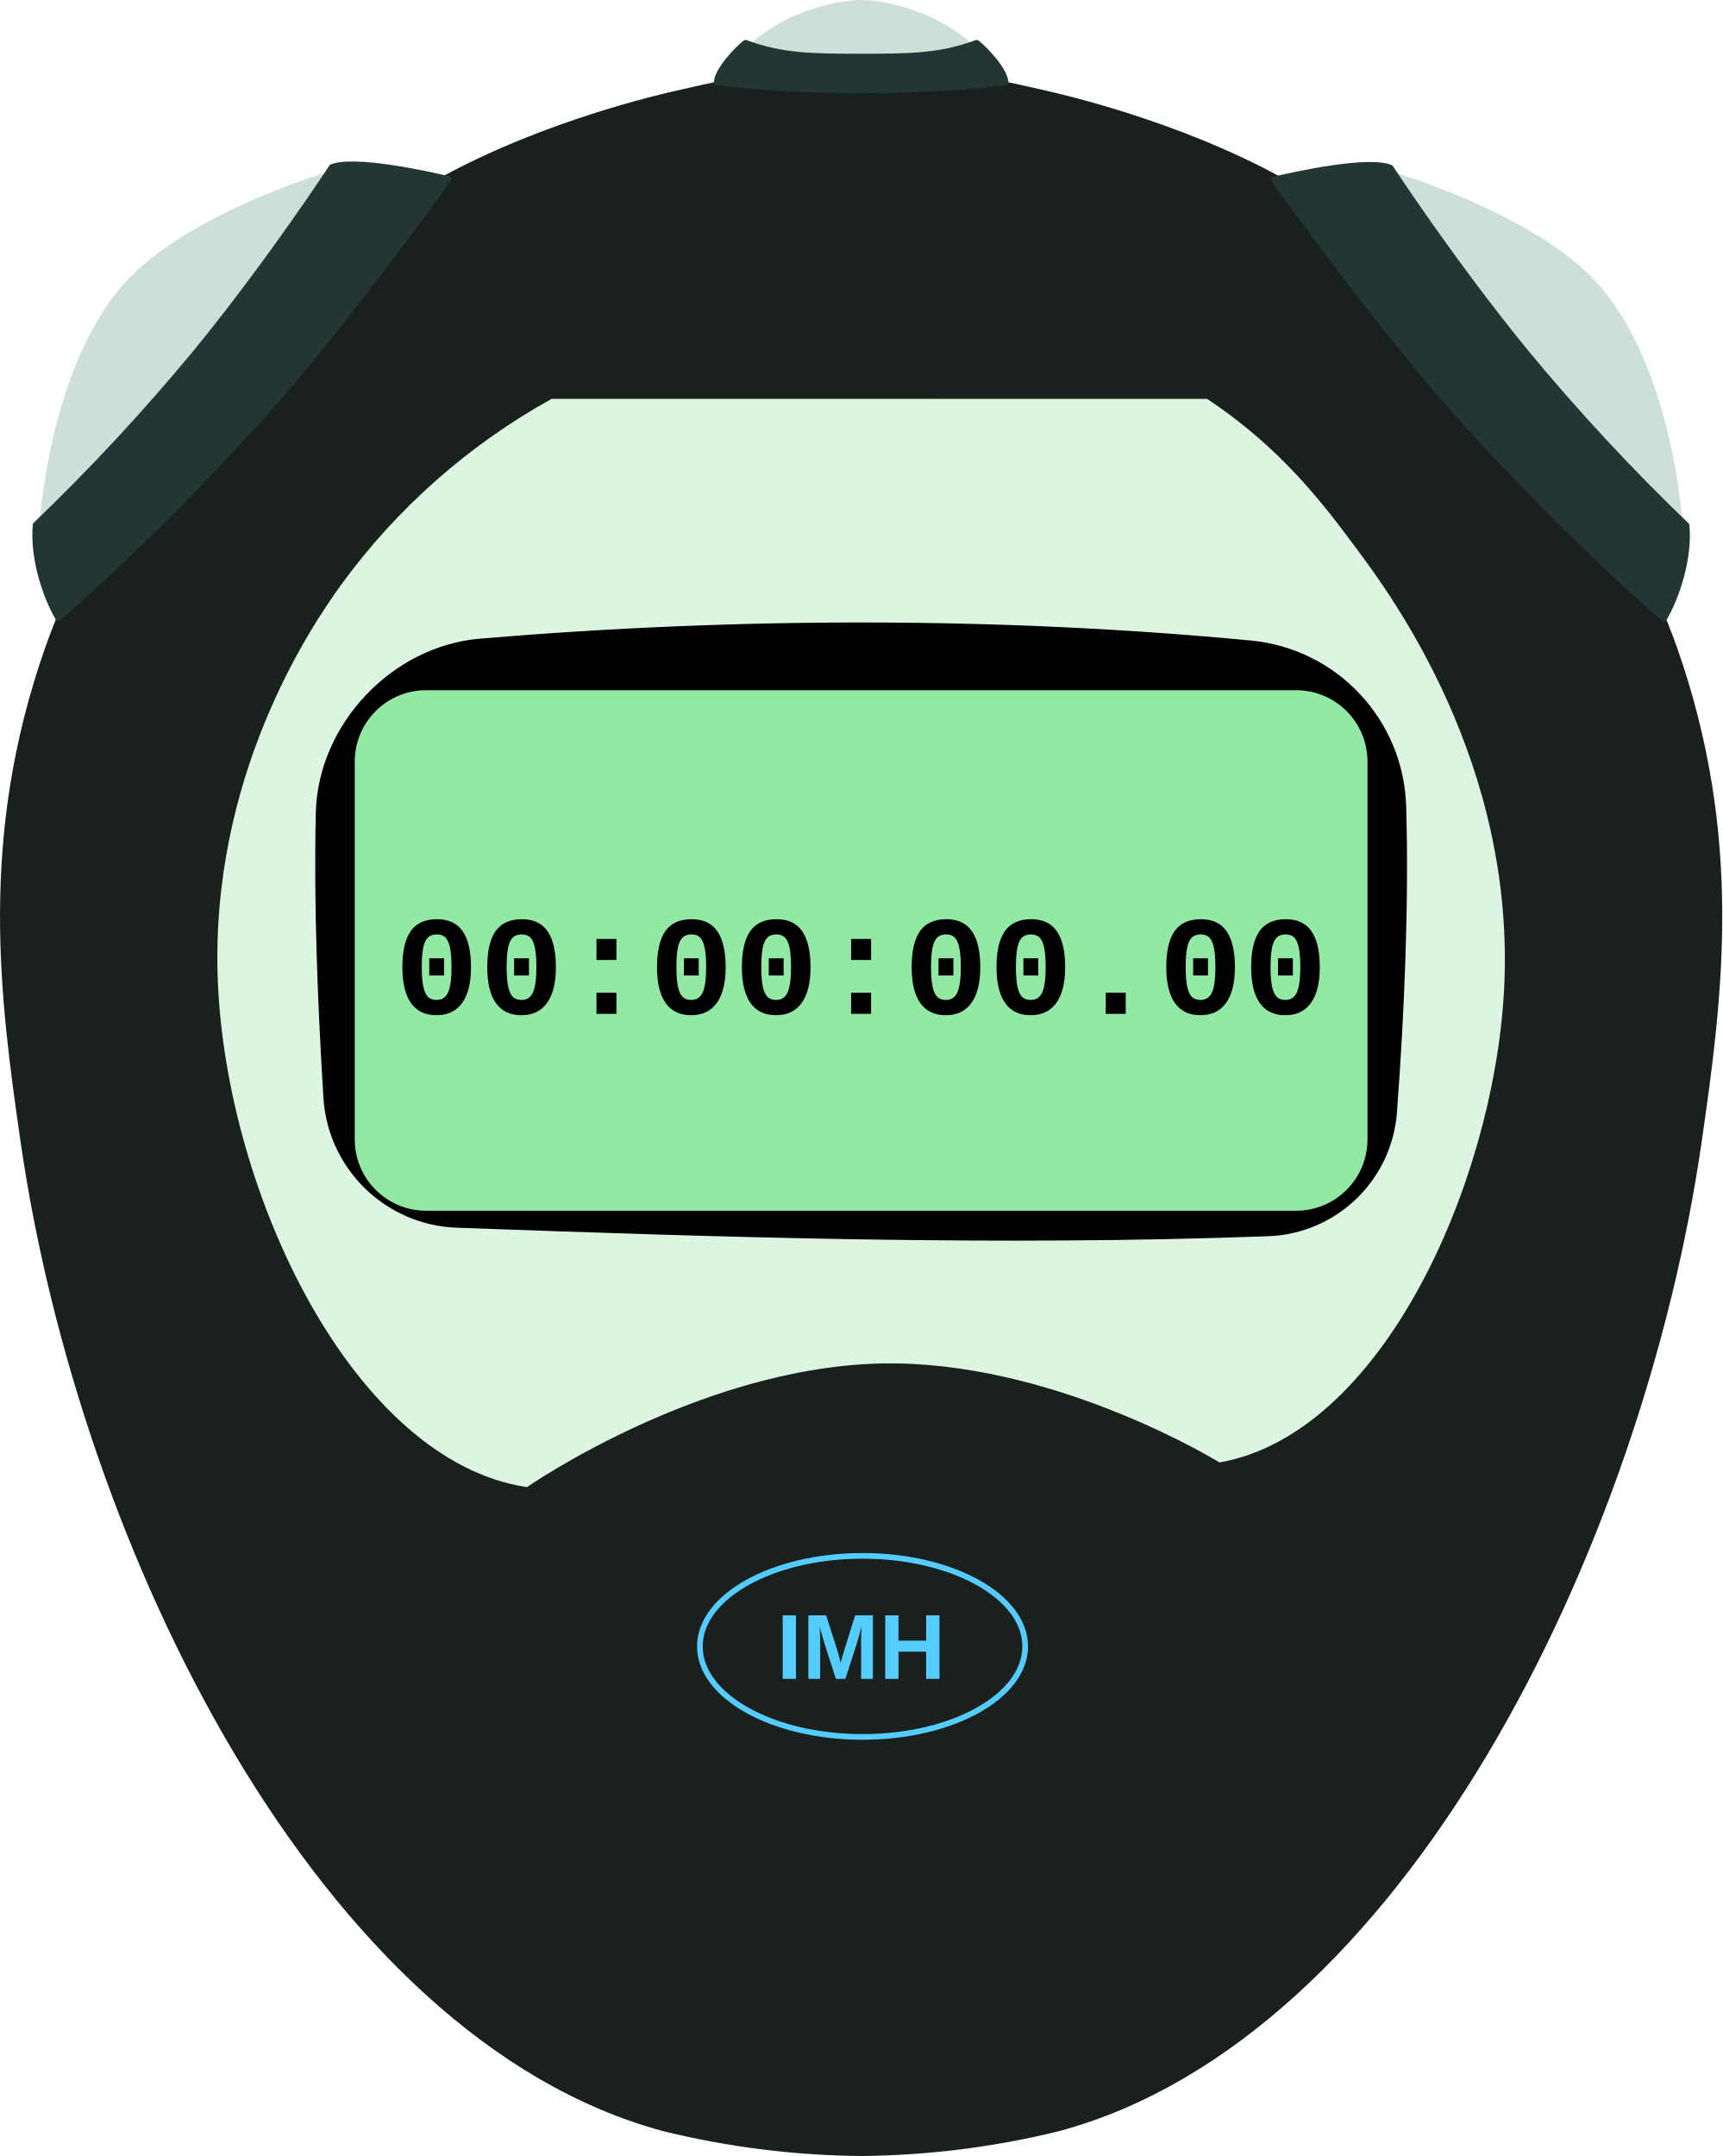
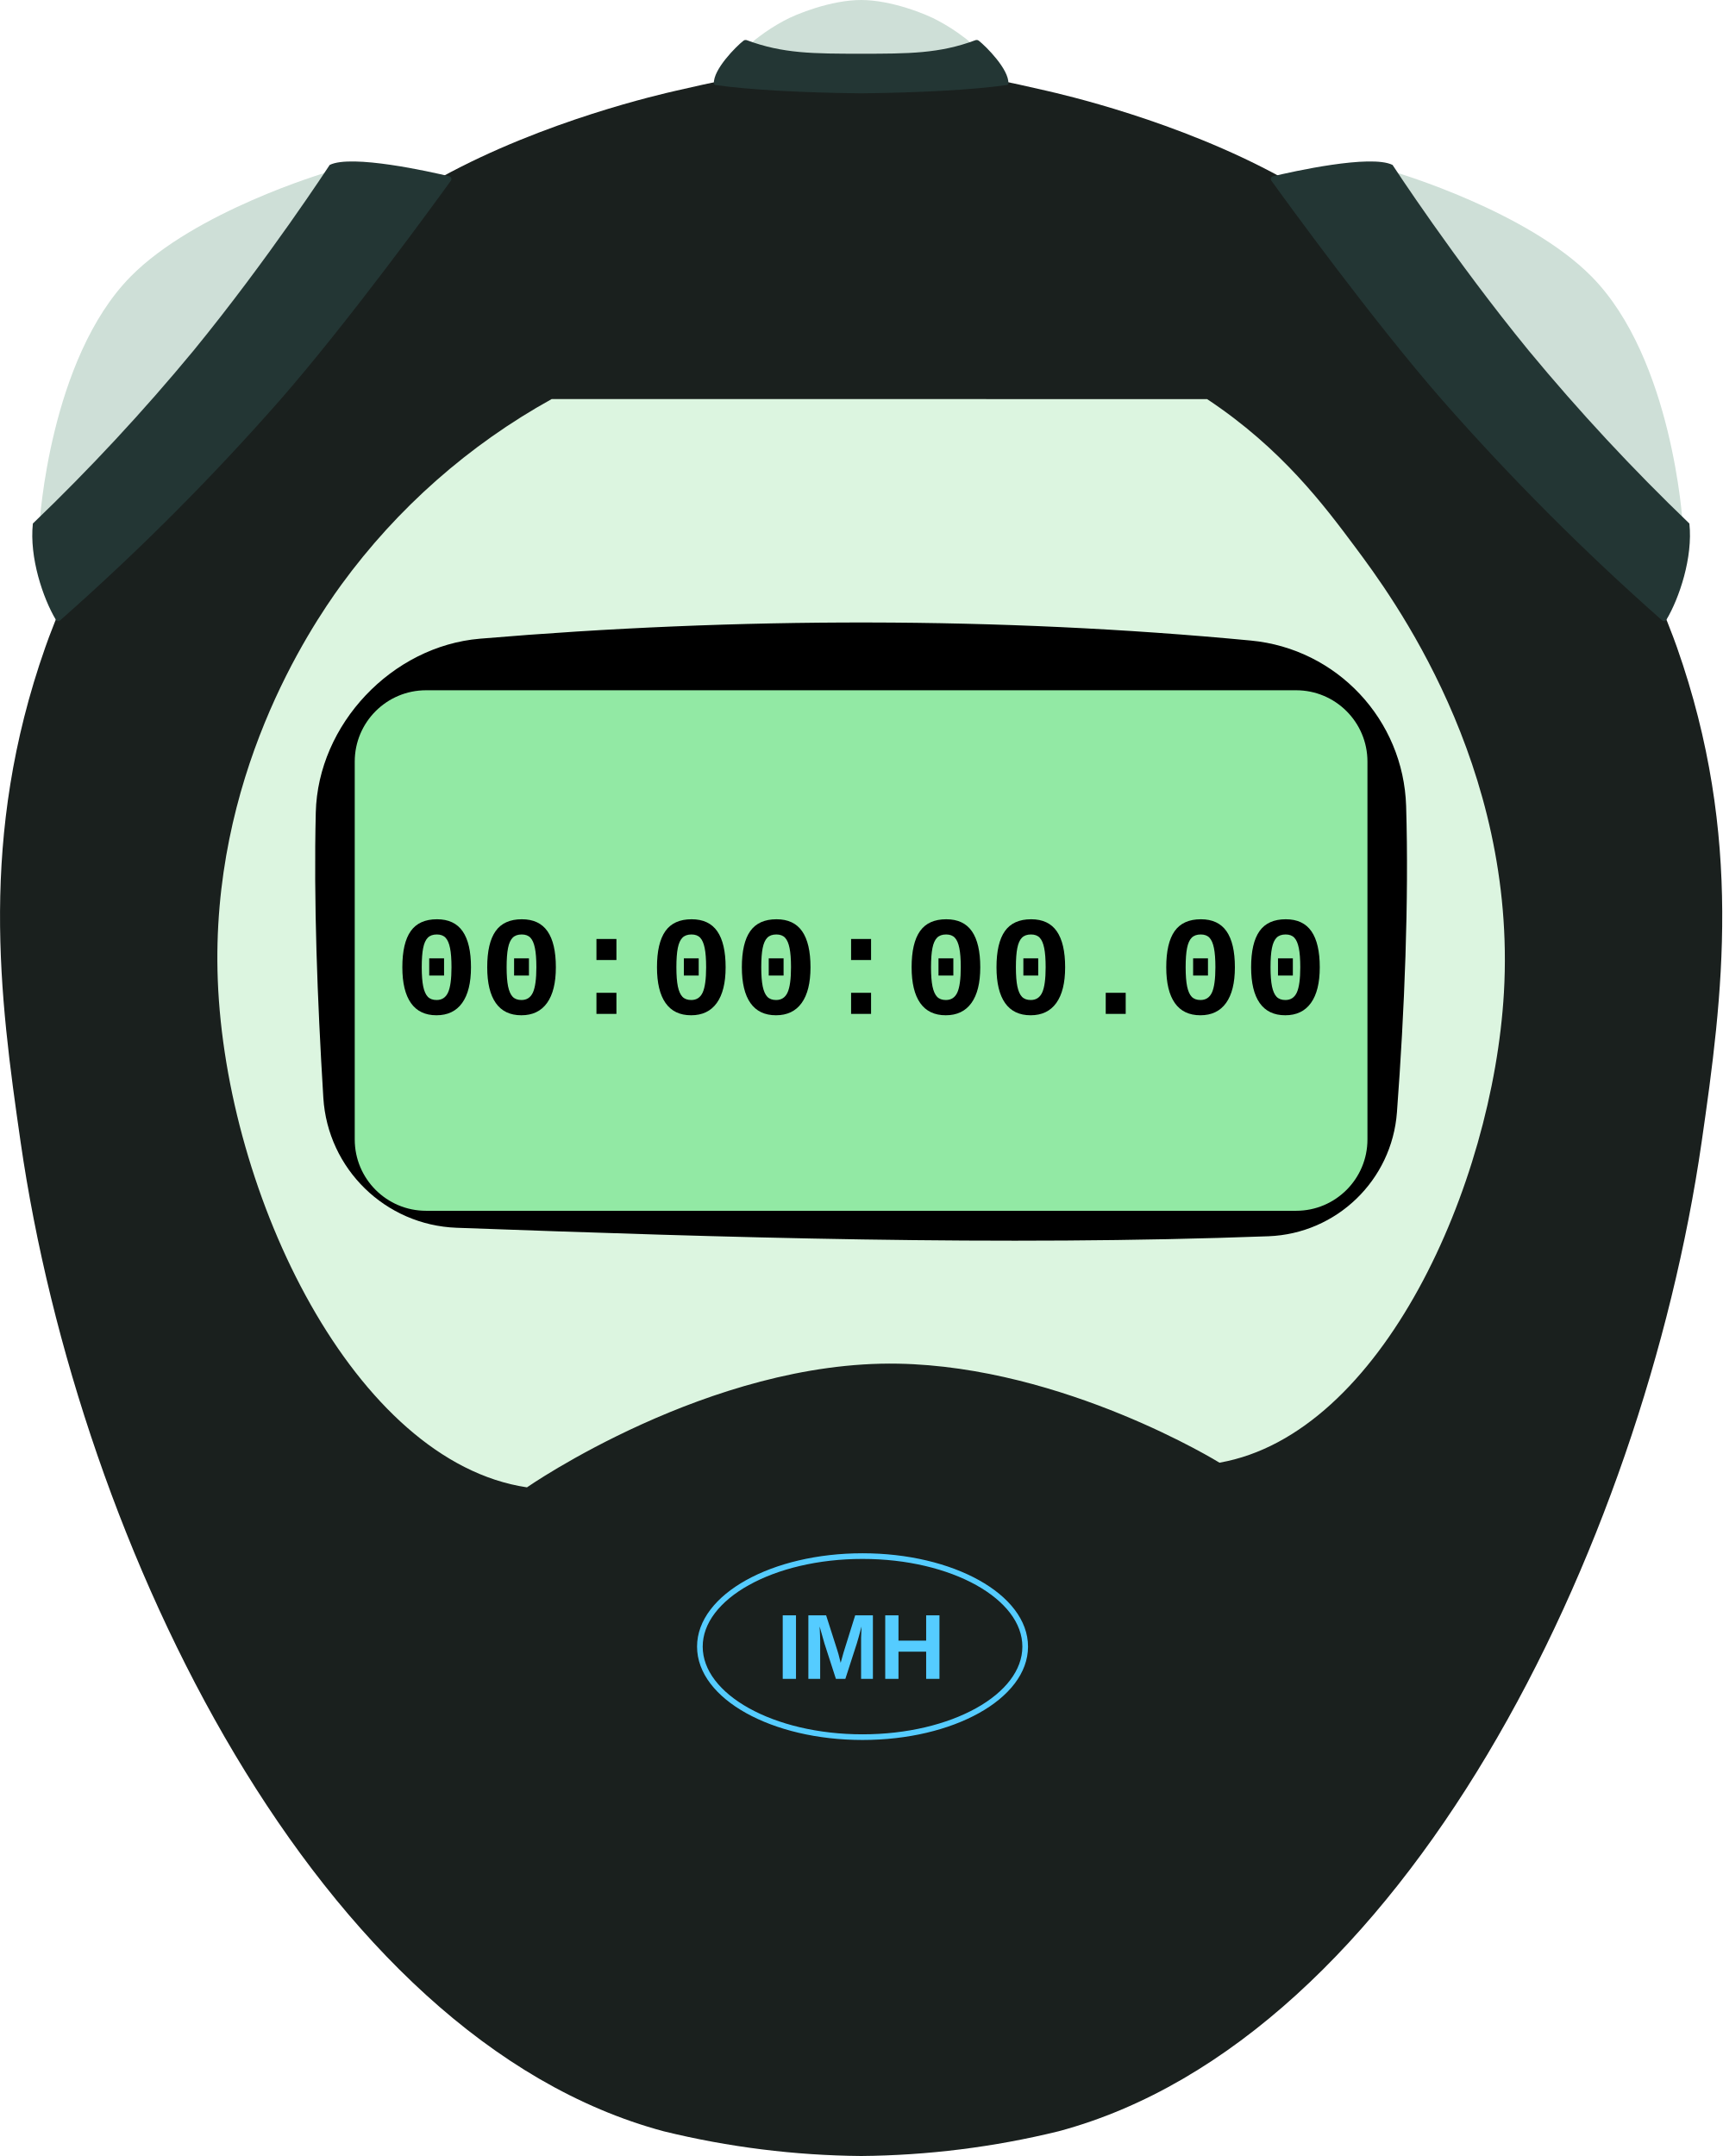
<svg xmlns="http://www.w3.org/2000/svg" xmlns:xlink="http://www.w3.org/1999/xlink" id="Layer_1" data-name="Layer 1" viewBox="0 0 608.81 762.12">
  <defs>
-     <style>.cls-1{fill:#cedfd7;}.cls-2{fill:#233634;}.cls-3{fill:#dcf5e0;}.cls-4{fill:#92e9a4;}.cls-5{font-size:50px;font-family:CourierNewPS-BoldMT, Courier New;}.cls-5,.cls-8{font-weight:700;}.cls-6{fill:#1a201e;}.cls-7{fill:none;stroke:#5cf;stroke-miterlimit:10;stroke-width:2px;}.cls-8{font-size:32.62px;fill:#5cf;font-family:Arial-BoldMT, Arial;}</style>
+     <style>.cls-1{fill:#cedfd7;}.cls-2{fill:#233634;}.cls-3{fill:#92e9a4;}.cls-4{font-size:50px;font-family:CourierNewPS-BoldMT, Courier New;}.cls-4,.cls-7{font-weight:700;}.cls-5{fill:#1a201e;}.cls-6{fill:none;stroke:#5cf;stroke-miterlimit:10;stroke-width:2px;}.cls-7{font-size:32.62px;fill:#5cf;font-family:Arial-BoldMT, Arial;}.cls-8{fill:#dcf5e0;}</style>
    <symbol id="Button" data-name="Button" viewBox="0 0 148.17 162.45">
      <path class="cls-1" d="M2.58,128S6.07,69.84,34.74,40.73C57.5,17.63,103.63,4,103.63,4,99,17.77,16.36,123.41,2.58,128Z" />
      <path class="cls-2" d="M8.32,162a1,1,0,0,0,1.52.24A867.91,867.91,0,0,0,87.65,84.28c24.45-28,54.87-69.91,60.34-77.49a1,1,0,0,0-.58-1.54c-6.67-1.59-34.6-7.87-42.28-4,0,0-21.79,33.42-48.09,65.58A724.16,724.16,0,0,1,.21,128C-1.09,140,3.81,154.45,8.32,162Z" />
    </symbol>
-     <symbol id="Dock" data-name="Dock" viewBox="0 0 455.14 384.7">
-       <path class="cls-3" d="M118.19,0A229.73,229.73,0,0,0,43.87,65.57C32.47,81.27-2.6,133.81.15,205.46c2.93,76,48.28,170.13,109.29,179.24,0,0,64.63-44.93,131.15-43.72,58.86,1.08,113.66,35,113.66,35,57.48-10.09,96.63-98.3,100.55-166.12,4.66-80.65-40-140.67-52.46-157.38-11-14.75-26-34.92-52.46-52.46Z" />
-       <path d="M371.6,296c-95.19,3.54-191.8.47-287-3a49,49,0,0,1-47.11-45.91c-2.17-35.32-3.43-69.75-2.68-100.88S61.72,87.4,92.85,84.77c91.09-7.67,183.94-7.77,272.51.67a60.63,60.63,0,0,1,54.88,58.5c1,33.32-.54,72.32-3.25,108.26A47.33,47.33,0,0,1,371.6,296Z" />
-       <rect class="cls-4" x="48.57" y="103" width="358" height="184" rx="25.22" />
-       <text id="display" class="cls-5" transform="translate(62.54 217.4)">00:00:00.00</text>
+     <symbol id="Screen" data-name="Screen" viewBox="0 0 385.97 218.51">
+       <path d="M337,216.94c-95.18,3.54-191.79.47-287-3A49,49,0,0,1,2.89,168C.73,132.7-.53,98.27.22,67.14S27.13,8.33,58.27,5.71C149.36-2,242.21-2.07,330.78,6.37a60.64,60.64,0,0,1,54.88,58.51c1,33.31-.55,72.32-3.25,108.26A47.34,47.34,0,0,1,337,216.94Z" />
+       <rect class="cls-3" x="13.99" y="23.94" width="358" height="184" rx="25.22" />
+       <text id="display" class="cls-4" transform="translate(27.96 138.34)">00:00:00.00</text>
    </symbol>
  </defs>
-   <path class="cls-6" d="M400,781.06a304.49,304.49,0,0,0,69.81-8.74c121.8-32.65,206.54-205.86,227.32-349.73,7.42-51.35,14.89-107.77-8.74-174.86-5-14.09-41-111.89-139.89-166.12C511.82,61.49,470.57,52.19,465.44,51,438.9,44.9,423,41.92,400,41.92h0c-23,0-38.9,3-65.44,9.09-5.13,1.18-46.38,10.48-83.06,30.6-98.86,54.23-134.93,152-139.89,166.12C88,314.82,95.45,371.24,102.87,422.59c20.78,143.87,105.52,317.08,227.32,349.73A304.49,304.49,0,0,0,400,781.06" transform="translate(-95.59 -18.94)" />
-   <ellipse class="cls-7" cx="304.91" cy="581.98" rx="57.5" ry="32" />
-   <text class="cls-8" transform="translate(274.51 593.46)">IMH</text>
-   <use width="148.17" height="162.45" transform="matrix(-1, 0, 0, 1, 597.38, 57.25)" xlink:href="#Button" />
-   <use width="148.17" height="162.45" transform="translate(11.43 57.07)" xlink:href="#Button" />
-   <path class="cls-1" d="M400,37.91c4.22,0,33.73,1.06,39-3.16,0-.41-.48-.84-.75-1.1A19.51,19.51,0,0,0,436.19,32a65.73,65.73,0,0,0-8.84-5.67h0C423,23.88,410.54,18.94,400,18.94s-23,4.94-27.35,7.37h0A65.73,65.73,0,0,0,363.81,32a19.51,19.51,0,0,0-2.06,1.67c-.27.26-.77.69-.75,1.1C366.27,39,395.78,37.91,400,37.91Z" transform="translate(-95.59 -18.94)" />
-   <path class="cls-2" d="M400,37.92c-16.73,0-27.65,0-40.39-4.77a1.24,1.24,0,0,0-1.19.17c-2.59,2-10.74,10.19-10.47,15.13a.58.58,0,0,0,.51.54C360.51,50.72,380,51.73,400,51.93c20-.2,39.49-1.21,51.54-2.94a.58.58,0,0,0,.51-.54c.27-4.94-7.88-13.11-10.47-15.13a1.24,1.24,0,0,0-1.19-.17c-12.74,4.77-23.66,4.77-40.39,4.77Z" transform="translate(-95.59 -18.94)" />
-   <use width="455.14" height="384.7" transform="translate(76.84 140.98)" xlink:href="#Dock" />
+   <g id="stopwatch">
+     <path class="cls-5" d="M400,781.06a304.49,304.49,0,0,0,69.81-8.74c121.8-32.65,206.54-205.86,227.32-349.73,7.42-51.35,14.89-107.77-8.74-174.86-5-14.09-41-111.89-139.89-166.12C511.82,61.49,470.57,52.19,465.44,51,438.9,44.9,423,41.92,400,41.92h0c-23,0-38.9,3-65.44,9.09-5.13,1.18-46.38,10.48-83.06,30.6-98.86,54.23-134.93,152-139.89,166.12C88,314.82,95.45,371.24,102.87,422.59c20.78,143.87,105.52,317.08,227.32,349.73A304.49,304.49,0,0,0,400,781.06" transform="translate(-95.59 -18.94)" />
+     <ellipse class="cls-6" cx="304.91" cy="582.06" rx="57.5" ry="32" />
+     <text class="cls-7" transform="translate(274.51 593.46)">IMH</text>
+     <use width="148.17" height="162.45" transform="matrix(-1, 0, 0, 1, 597.41, 57.06)" xlink:href="#Button" />
+     <use width="148.17" height="162.45" transform="translate(11.41 57.06)" xlink:href="#Button" />
+     <path class="cls-1" d="M400,37.91c4.22,0,33.73,1.06,39-3.16,0-.41-.48-.84-.75-1.1A19.51,19.51,0,0,0,436.19,32a65.73,65.73,0,0,0-8.84-5.67h0C423,23.88,410.54,18.94,400,18.94s-23,4.94-27.35,7.37h0A65.73,65.73,0,0,0,363.81,32a19.51,19.51,0,0,0-2.06,1.67c-.27.26-.77.69-.75,1.1C366.27,39,395.78,37.91,400,37.91Z" transform="translate(-95.59 -18.94)" />
+     <path class="cls-2" d="M400,37.92c-16.73,0-27.65,0-40.39-4.77a1.24,1.24,0,0,0-1.19.17c-2.59,2-10.74,10.19-10.47,15.13a.58.58,0,0,0,.51.54C360.51,50.72,380,51.73,400,51.93c20-.2,39.49-1.21,51.54-2.94a.58.58,0,0,0,.51-.54c.27-4.94-7.88-13.11-10.47-15.13a1.24,1.24,0,0,0-1.19-.17c-12.74,4.77-23.66,4.77-40.39,4.77Z" transform="translate(-95.59 -18.94)" />
+     <path class="cls-8" d="M290.62,160a229.73,229.73,0,0,0-74.32,65.57c-11.4,15.7-46.47,68.24-43.72,139.89,2.93,76,48.28,170.13,109.29,179.24,0,0,64.63-44.93,131.15-43.72,58.86,1.08,113.66,35,113.66,35,57.49-10.09,96.63-98.3,100.55-166.12,4.66-80.65-40-140.67-52.46-157.38-11-14.75-26-34.92-52.46-52.46Z" transform="translate(-95.59 -18.94)" />
+   </g>
+   <use width="385.97" height="218.51" transform="translate(111.41 220.06)" xlink:href="#Screen" />
</svg>
